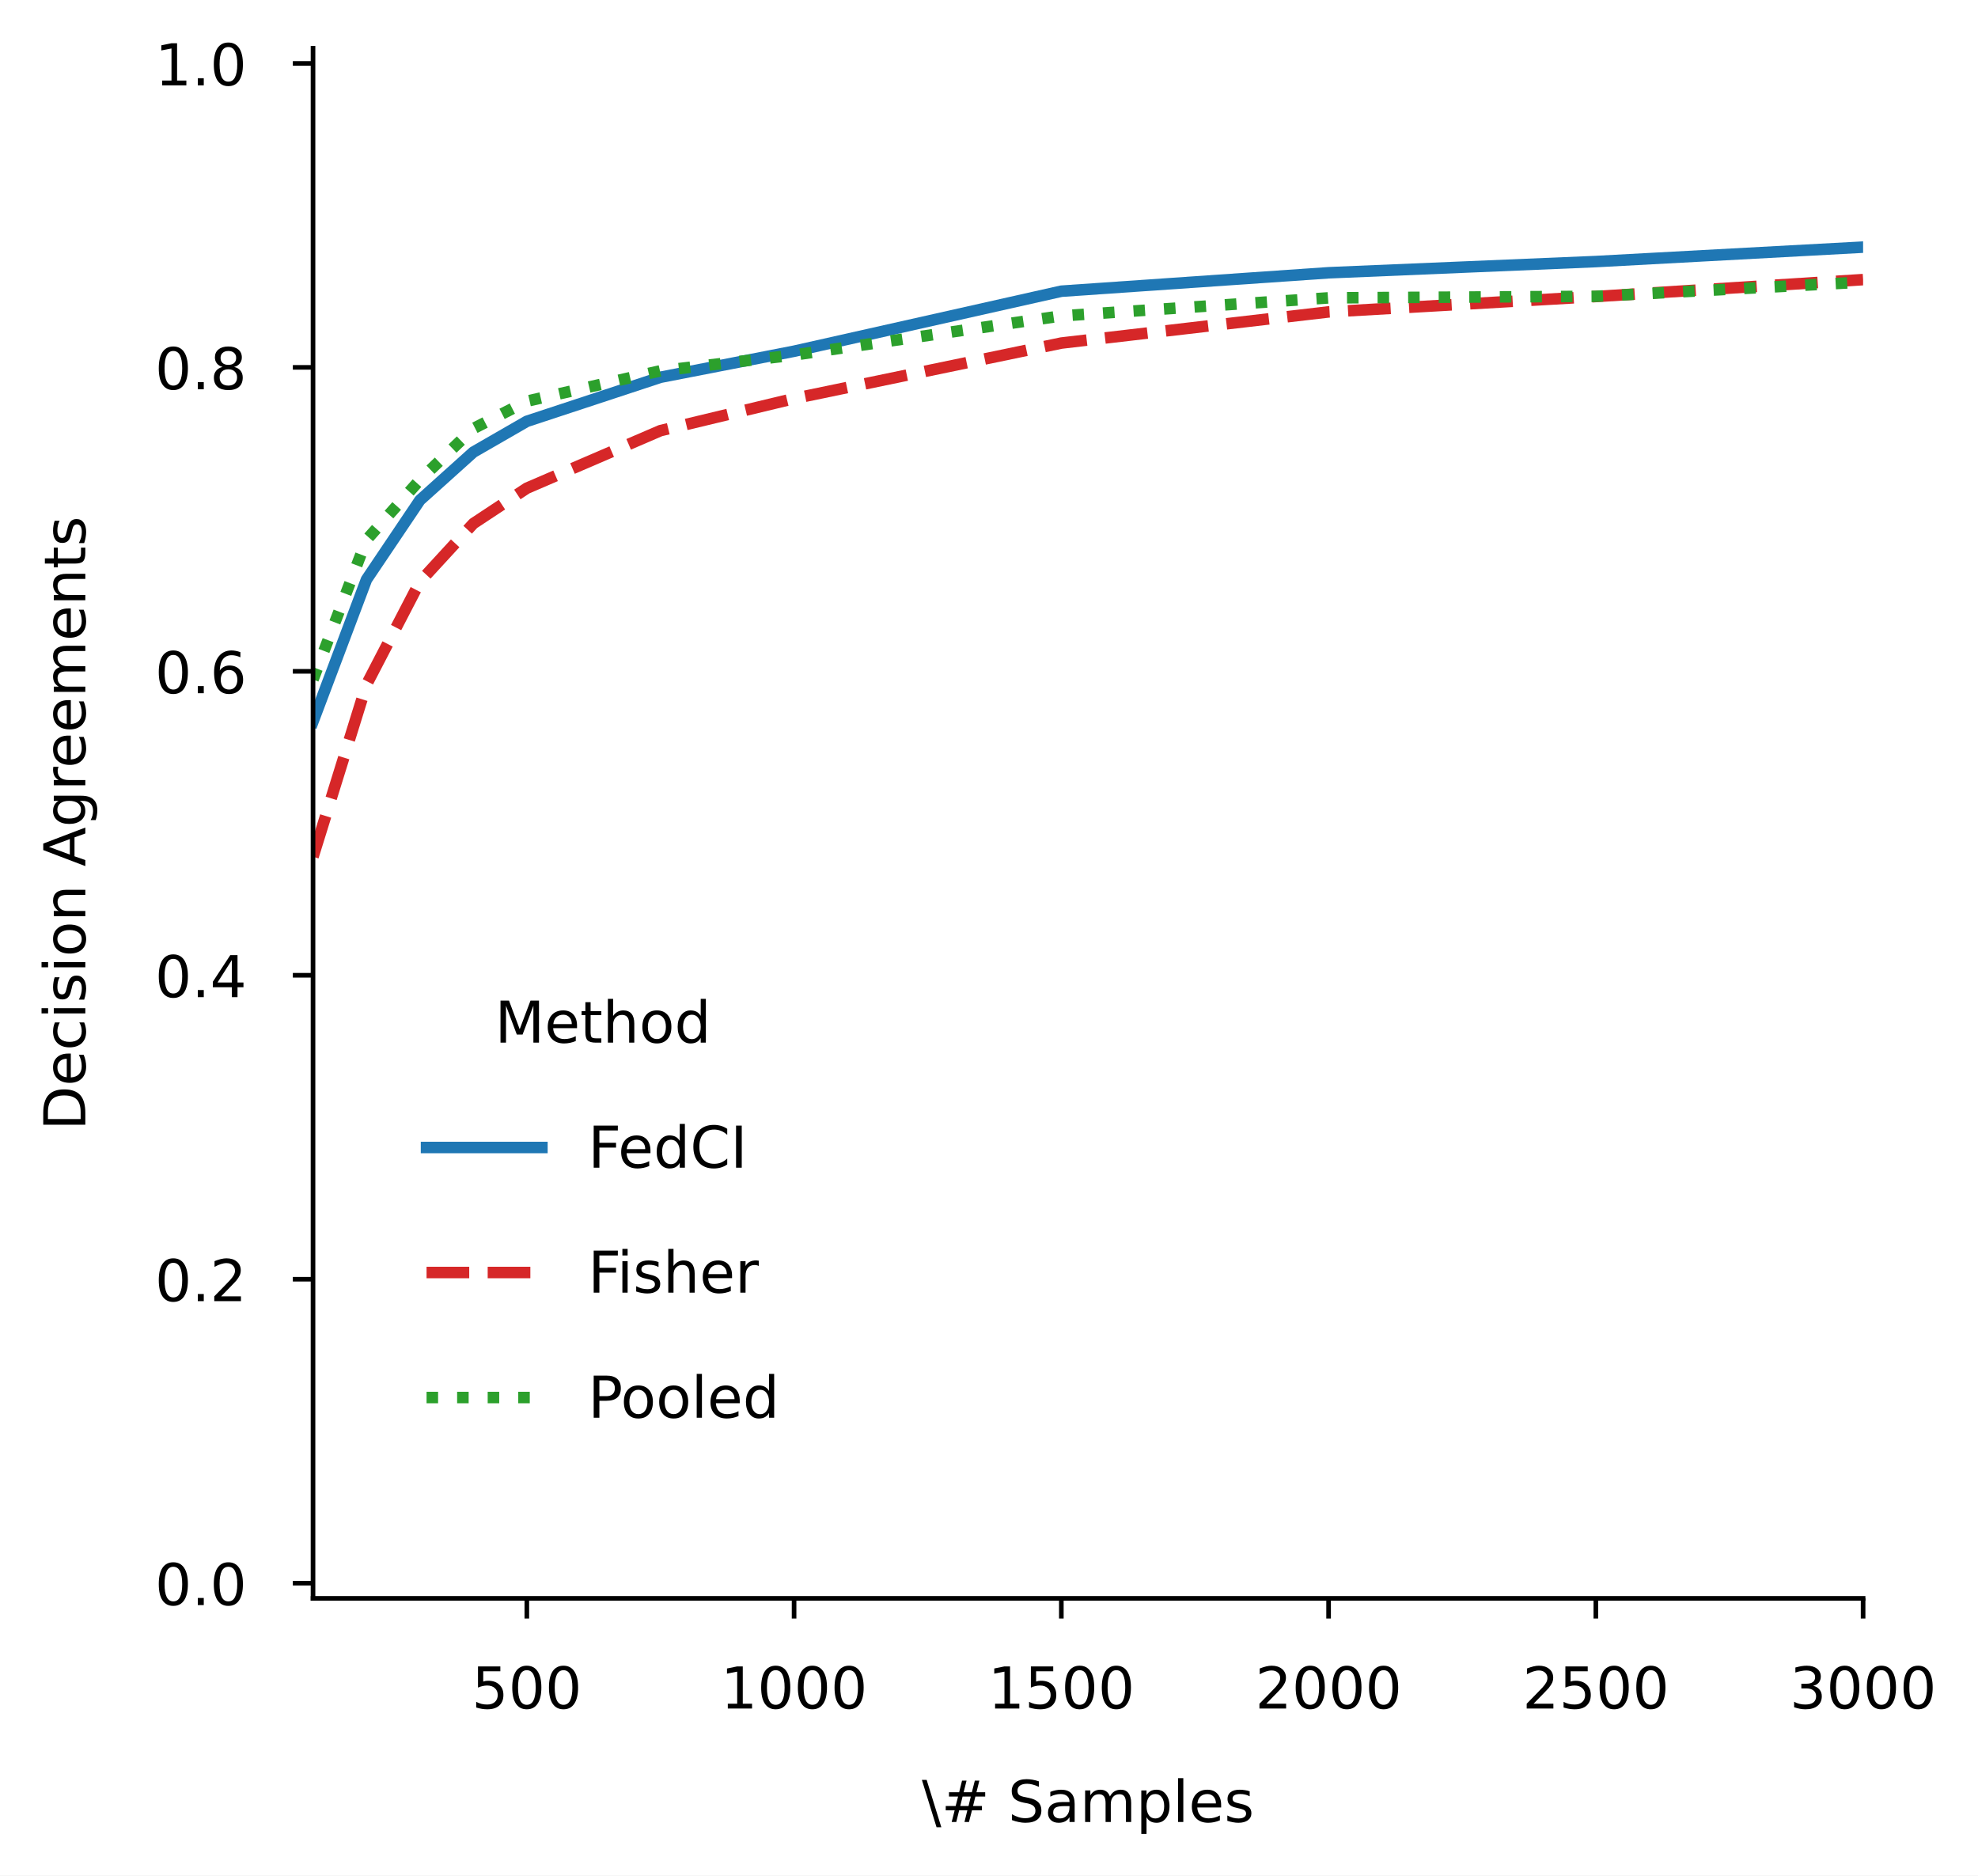
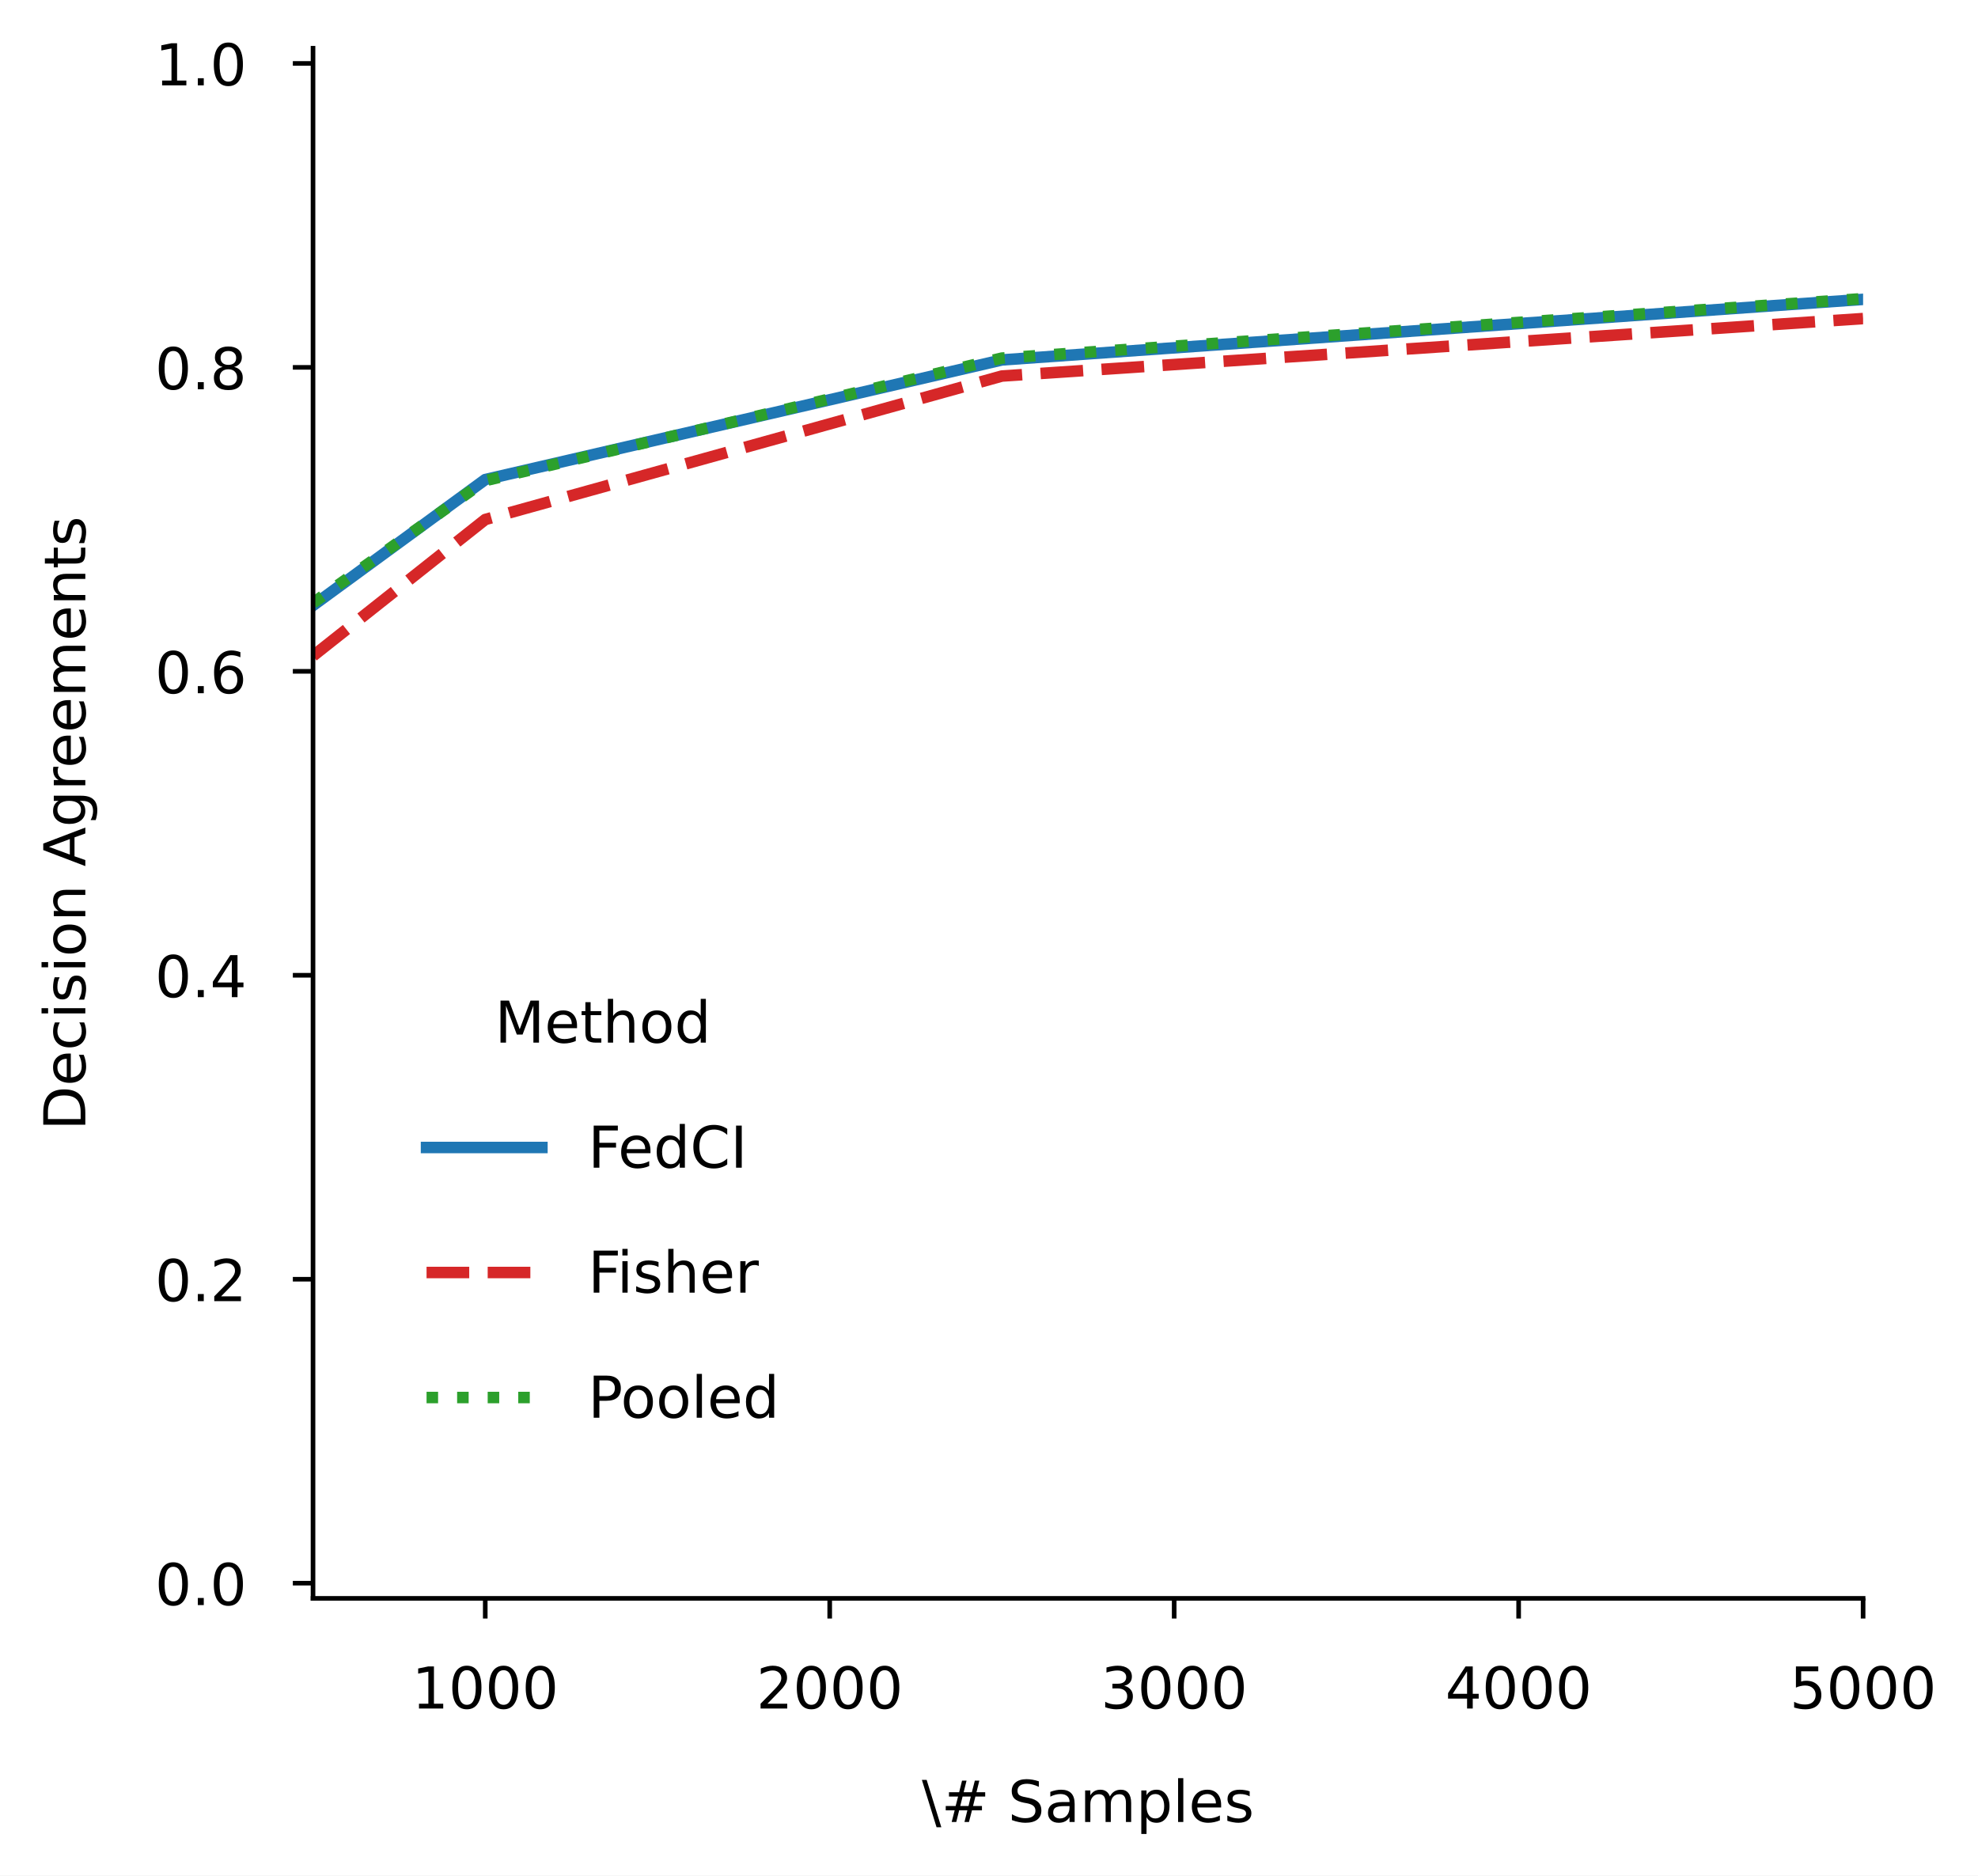
<svg xmlns="http://www.w3.org/2000/svg" xmlns:xlink="http://www.w3.org/1999/xlink" width="343.006pt" height="325.22pt" viewBox="0 0 343.006 325.22" version="1.1">
  <defs>
    <style type="text/css">*{stroke-linejoin: round; stroke-linecap: butt}</style>
  </defs>
  <g id="figure_1">
    <g id="patch_1">
      <path d="M -0 325.22  L 343.006 325.22  L 343.006 0  L -0 0  z " style="fill: #ffffff" />
    </g>
    <g id="axes_1">
      <g id="patch_2">
        <path d="M 54.281 277.164  L 323.081 277.164  L 323.081 8.364  L 54.281 8.364  z " style="fill: #ffffff" />
      </g>
      <g id="line2d_1">
-         <path d="M 54.281 125.107  L 63.55 100.5  L 72.819 86.731  L 82.088 78.397  L 91.357 73.06  L 114.53 65.418  L 137.702 60.905  L 184.047 50.496  L 230.392 47.3  L 276.736 45.357  L 323.081 42.853  " clip-path="url(#p487ab91e96)" style="fill: none; stroke: #1f77b4; stroke-width: 2; stroke-linecap: square" />
+         <path d="M 54.281 104.99  L 84.148 83.156  L 173.748 62.412  L 323.081 51.912  " clip-path="url(#pc4f557894c)" style="fill: none; stroke: #1f77b4; stroke-width: 2; stroke-linecap: square" />
      </g>
      <g id="line2d_2">
-         <path d="M 54.281 148.562  L 63.55 118.717  L 72.819 100.863  L 82.088 90.783  L 91.357 84.656  L 114.53 74.675  L 137.702 69.107  L 184.047 59.489  L 230.392 54.086  L 276.736 51.418  L 323.081 48.486  " clip-path="url(#p487ab91e96)" style="fill: none; stroke-dasharray: 7.4,3.2; stroke-dashoffset: 0; stroke: #d62728; stroke-width: 2" />
+         <path d="M 54.281 113.744  L 84.148 90.084  L 173.748 65.206  L 323.081 55.241  " clip-path="url(#pc4f557894c)" style="fill: none; stroke-dasharray: 7.4,3.2; stroke-dashoffset: 0; stroke: #d62728; stroke-width: 2" />
      </g>
      <g id="matplotlib.axis_1">
        <g id="xtick_1">
          <g id="line2d_3">
            <defs>
-               <path id="m566fa78589" d="M 0 0  L 0 3.5  " style="stroke: #000000; stroke-width: 0.8" />
+               <path id="m9a776d2f37" d="M 0 0  L 0 3.5  " style="stroke: #000000; stroke-width: 0.8" />
            </defs>
            <g>
-               <use xlink:href="#m566fa78589" x="91.357" y="277.164" style="stroke: #000000; stroke-width: 0.8" />
+               <use xlink:href="#m9a776d2f37" x="84.148" y="277.164" style="stroke: #000000; stroke-width: 0.8" />
            </g>
          </g>
          <g id="text_1">
-             <text style="font-size: 10px; font-family: 'DejaVu Sans', 'Bitstream Vera Sans', 'Computer Modern Sans Serif', 'Lucida Grande', 'Verdana', 'Geneva', 'Lucid', 'Arial', 'Helvetica', 'Avant Garde', sans-serif; text-anchor: middle" x="91.357" y="296.262" transform="rotate(-0 91.35711 296.2624)">500</text>
+             <text style="font-size: 10px; font-family: 'DejaVu Sans', 'Bitstream Vera Sans', 'Computer Modern Sans Serif', 'Lucida Grande', 'Verdana', 'Geneva', 'Lucid', 'Arial', 'Helvetica', 'Avant Garde', sans-serif; text-anchor: middle" x="84.148" y="296.262" transform="rotate(-0 84.14792 296.2624)">1000</text>
          </g>
        </g>
        <g id="xtick_2">
          <g id="line2d_4">
            <g>
-               <use xlink:href="#m566fa78589" x="137.702" y="277.164" style="stroke: #000000; stroke-width: 0.8" />
+               <use xlink:href="#m9a776d2f37" x="143.881" y="277.164" style="stroke: #000000; stroke-width: 0.8" />
            </g>
          </g>
          <g id="text_2">
-             <text style="font-size: 10px; font-family: 'DejaVu Sans', 'Bitstream Vera Sans', 'Computer Modern Sans Serif', 'Lucida Grande', 'Verdana', 'Geneva', 'Lucid', 'Arial', 'Helvetica', 'Avant Garde', sans-serif; text-anchor: middle" x="137.702" y="296.262" transform="rotate(-0 137.7019 296.2624)">1000</text>
+             <text style="font-size: 10px; font-family: 'DejaVu Sans', 'Bitstream Vera Sans', 'Computer Modern Sans Serif', 'Lucida Grande', 'Verdana', 'Geneva', 'Lucid', 'Arial', 'Helvetica', 'Avant Garde', sans-serif; text-anchor: middle" x="143.881" y="296.262" transform="rotate(-0 143.8812 296.2624)">2000</text>
          </g>
        </g>
        <g id="xtick_3">
          <g id="line2d_5">
            <g>
-               <use xlink:href="#m566fa78589" x="184.047" y="277.164" style="stroke: #000000; stroke-width: 0.8" />
+               <use xlink:href="#m9a776d2f37" x="203.615" y="277.164" style="stroke: #000000; stroke-width: 0.8" />
            </g>
          </g>
          <g id="text_3">
-             <text style="font-size: 10px; font-family: 'DejaVu Sans', 'Bitstream Vera Sans', 'Computer Modern Sans Serif', 'Lucida Grande', 'Verdana', 'Geneva', 'Lucid', 'Arial', 'Helvetica', 'Avant Garde', sans-serif; text-anchor: middle" x="184.047" y="296.262" transform="rotate(-0 184.0468 296.2624)">1500</text>
+             <text style="font-size: 10px; font-family: 'DejaVu Sans', 'Bitstream Vera Sans', 'Computer Modern Sans Serif', 'Lucida Grande', 'Verdana', 'Geneva', 'Lucid', 'Arial', 'Helvetica', 'Avant Garde', sans-serif; text-anchor: middle" x="203.615" y="296.262" transform="rotate(-0 203.6146 296.2624)">3000</text>
          </g>
        </g>
        <g id="xtick_4">
          <g id="line2d_6">
            <g>
-               <use xlink:href="#m566fa78589" x="230.392" y="277.164" style="stroke: #000000; stroke-width: 0.8" />
+               <use xlink:href="#m9a776d2f37" x="263.348" y="277.164" style="stroke: #000000; stroke-width: 0.8" />
            </g>
          </g>
          <g id="text_4">
-             <text style="font-size: 10px; font-family: 'DejaVu Sans', 'Bitstream Vera Sans', 'Computer Modern Sans Serif', 'Lucida Grande', 'Verdana', 'Geneva', 'Lucid', 'Arial', 'Helvetica', 'Avant Garde', sans-serif; text-anchor: middle" x="230.392" y="296.262" transform="rotate(-0 230.3916 296.2624)">2000</text>
+             <text style="font-size: 10px; font-family: 'DejaVu Sans', 'Bitstream Vera Sans', 'Computer Modern Sans Serif', 'Lucida Grande', 'Verdana', 'Geneva', 'Lucid', 'Arial', 'Helvetica', 'Avant Garde', sans-serif; text-anchor: middle" x="263.348" y="296.262" transform="rotate(-0 263.3479 296.2624)">4000</text>
          </g>
        </g>
        <g id="xtick_5">
          <g id="line2d_7">
            <g>
-               <use xlink:href="#m566fa78589" x="276.736" y="277.164" style="stroke: #000000; stroke-width: 0.8" />
+               <use xlink:href="#m9a776d2f37" x="323.081" y="277.164" style="stroke: #000000; stroke-width: 0.8" />
            </g>
          </g>
          <g id="text_5">
-             <text style="font-size: 10px; font-family: 'DejaVu Sans', 'Bitstream Vera Sans', 'Computer Modern Sans Serif', 'Lucida Grande', 'Verdana', 'Geneva', 'Lucid', 'Arial', 'Helvetica', 'Avant Garde', sans-serif; text-anchor: middle" x="276.736" y="296.262" transform="rotate(-0 276.7364 296.2624)">2500</text>
+             <text style="font-size: 10px; font-family: 'DejaVu Sans', 'Bitstream Vera Sans', 'Computer Modern Sans Serif', 'Lucida Grande', 'Verdana', 'Geneva', 'Lucid', 'Arial', 'Helvetica', 'Avant Garde', sans-serif; text-anchor: middle" x="323.081" y="296.262" transform="rotate(-0 323.0813 296.2624)">5000</text>
          </g>
        </g>
-         <g id="xtick_6">
-           <g id="line2d_8">
-             <g>
-               <use xlink:href="#m566fa78589" x="323.081" y="277.164" style="stroke: #000000; stroke-width: 0.8" />
-             </g>
-           </g>
-           <g id="text_6">
-             <text style="font-size: 10px; font-family: 'DejaVu Sans', 'Bitstream Vera Sans', 'Computer Modern Sans Serif', 'Lucida Grande', 'Verdana', 'Geneva', 'Lucid', 'Arial', 'Helvetica', 'Avant Garde', sans-serif; text-anchor: middle" x="323.081" y="296.262" transform="rotate(-0 323.0813 296.2624)">3000</text>
-           </g>
-         </g>
-         <g id="text_7">
+         <g id="text_6">
          <text style="font-size: 10px; font-family: 'DejaVu Sans', 'Bitstream Vera Sans', 'Computer Modern Sans Serif', 'Lucida Grande', 'Verdana', 'Geneva', 'Lucid', 'Arial', 'Helvetica', 'Avant Garde', sans-serif; text-anchor: middle" x="188.681" y="315.94" transform="rotate(-0 188.6813 315.9405)">\# Samples</text>
        </g>
      </g>
      <g id="matplotlib.axis_2">
        <g id="ytick_1">
-           <g id="line2d_9">
+           <g id="line2d_8">
            <defs>
-               <path id="ma425a832e0" d="M 0 0  L -3.5 0  " style="stroke: #000000; stroke-width: 0.8" />
+               <path id="mca70464835" d="M 0 0  L -3.5 0  " style="stroke: #000000; stroke-width: 0.8" />
            </defs>
            <g>
-               <use xlink:href="#ma425a832e0" x="54.281" y="274.529" style="stroke: #000000; stroke-width: 0.8" />
+               <use xlink:href="#mca70464835" x="54.281" y="274.529" style="stroke: #000000; stroke-width: 0.8" />
            </g>
          </g>
-           <g id="text_8">
+           <g id="text_7">
            <text style="font-size: 10px; font-family: 'DejaVu Sans', 'Bitstream Vera Sans', 'Computer Modern Sans Serif', 'Lucida Grande', 'Verdana', 'Geneva', 'Lucid', 'Arial', 'Helvetica', 'Avant Garde', sans-serif; text-anchor: end" x="42.781" y="278.328" transform="rotate(-0 42.78125 278.3278)">0.0</text>
          </g>
        </g>
        <g id="ytick_2">
-           <g id="line2d_10">
+           <g id="line2d_9">
            <g>
-               <use xlink:href="#ma425a832e0" x="54.281" y="221.823" style="stroke: #000000; stroke-width: 0.8" />
+               <use xlink:href="#mca70464835" x="54.281" y="221.823" style="stroke: #000000; stroke-width: 0.8" />
            </g>
          </g>
-           <g id="text_9">
+           <g id="text_8">
            <text style="font-size: 10px; font-family: 'DejaVu Sans', 'Bitstream Vera Sans', 'Computer Modern Sans Serif', 'Lucida Grande', 'Verdana', 'Geneva', 'Lucid', 'Arial', 'Helvetica', 'Avant Garde', sans-serif; text-anchor: end" x="42.781" y="225.622" transform="rotate(-0 42.78125 225.622)">0.2</text>
          </g>
        </g>
        <g id="ytick_3">
-           <g id="line2d_11">
+           <g id="line2d_10">
            <g>
-               <use xlink:href="#ma425a832e0" x="54.281" y="169.117" style="stroke: #000000; stroke-width: 0.8" />
+               <use xlink:href="#mca70464835" x="54.281" y="169.117" style="stroke: #000000; stroke-width: 0.8" />
            </g>
          </g>
-           <g id="text_10">
+           <g id="text_9">
            <text style="font-size: 10px; font-family: 'DejaVu Sans', 'Bitstream Vera Sans', 'Computer Modern Sans Serif', 'Lucida Grande', 'Verdana', 'Geneva', 'Lucid', 'Arial', 'Helvetica', 'Avant Garde', sans-serif; text-anchor: end" x="42.781" y="172.916" transform="rotate(-0 42.78125 172.9161)">0.4</text>
          </g>
        </g>
        <g id="ytick_4">
-           <g id="line2d_12">
+           <g id="line2d_11">
            <g>
-               <use xlink:href="#ma425a832e0" x="54.281" y="116.411" style="stroke: #000000; stroke-width: 0.8" />
+               <use xlink:href="#mca70464835" x="54.281" y="116.411" style="stroke: #000000; stroke-width: 0.8" />
            </g>
          </g>
-           <g id="text_11">
+           <g id="text_10">
            <text style="font-size: 10px; font-family: 'DejaVu Sans', 'Bitstream Vera Sans', 'Computer Modern Sans Serif', 'Lucida Grande', 'Verdana', 'Geneva', 'Lucid', 'Arial', 'Helvetica', 'Avant Garde', sans-serif; text-anchor: end" x="42.781" y="120.21" transform="rotate(-0 42.78125 120.2102)">0.6</text>
          </g>
        </g>
        <g id="ytick_5">
-           <g id="line2d_13">
+           <g id="line2d_12">
            <g>
-               <use xlink:href="#ma425a832e0" x="54.281" y="63.705" style="stroke: #000000; stroke-width: 0.8" />
+               <use xlink:href="#mca70464835" x="54.281" y="63.705" style="stroke: #000000; stroke-width: 0.8" />
            </g>
          </g>
-           <g id="text_12">
+           <g id="text_11">
            <text style="font-size: 10px; font-family: 'DejaVu Sans', 'Bitstream Vera Sans', 'Computer Modern Sans Serif', 'Lucida Grande', 'Verdana', 'Geneva', 'Lucid', 'Arial', 'Helvetica', 'Avant Garde', sans-serif; text-anchor: end" x="42.781" y="67.504" transform="rotate(-0 42.78125 67.50432)">0.8</text>
          </g>
        </g>
        <g id="ytick_6">
-           <g id="line2d_14">
+           <g id="line2d_13">
            <g>
-               <use xlink:href="#ma425a832e0" x="54.281" y="10.999" style="stroke: #000000; stroke-width: 0.8" />
+               <use xlink:href="#mca70464835" x="54.281" y="10.999" style="stroke: #000000; stroke-width: 0.8" />
            </g>
          </g>
-           <g id="text_13">
+           <g id="text_12">
            <text style="font-size: 10px; font-family: 'DejaVu Sans', 'Bitstream Vera Sans', 'Computer Modern Sans Serif', 'Lucida Grande', 'Verdana', 'Geneva', 'Lucid', 'Arial', 'Helvetica', 'Avant Garde', sans-serif; text-anchor: end" x="42.781" y="14.798" transform="rotate(-0 42.78125 14.79844)">1.0</text>
          </g>
        </g>
-         <g id="text_14">
+         <g id="text_13">
          <text style="font-size: 10px; font-family: 'DejaVu Sans', 'Bitstream Vera Sans', 'Computer Modern Sans Serif', 'Lucida Grande', 'Verdana', 'Geneva', 'Lucid', 'Arial', 'Helvetica', 'Avant Garde', sans-serif; text-anchor: middle" x="14.798" y="142.764" transform="rotate(-90 14.79844 142.7639)">Decision Agreements</text>
        </g>
      </g>
-       <g id="line2d_15">
-         <path d="M 54.281 117.827  L 63.55 93.616  L 72.819 83.206  L 82.088 74.312  L 91.357 69.569  L 114.53 64.298  L 137.702 61.564  L 184.047 54.778  L 230.392 51.649  L 276.736 51.385  L 323.081 48.915  " clip-path="url(#p487ab91e96)" style="fill: none; stroke-dasharray: 2,3.3; stroke-dashoffset: 0; stroke: #2ca02c; stroke-width: 2" />
+       <g id="line2d_14">
+         <path d="M 54.281 104.546  L 84.148 83.348  L 173.748 62.092  L 323.081 51.784  " clip-path="url(#pc4f557894c)" style="fill: none; stroke-dasharray: 2,3.3; stroke-dashoffset: 0; stroke: #2ca02c; stroke-width: 2" />
      </g>
      <g id="patch_3">
        <path d="M 54.281 277.164  L 54.281 8.364  " style="fill: none; stroke: #000000; stroke-width: 0.8; stroke-linejoin: miter; stroke-linecap: square" />
      </g>
      <g id="patch_4">
        <path d="M 54.281 277.164  L 323.081 277.164  " style="fill: none; stroke: #000000; stroke-width: 0.8; stroke-linejoin: miter; stroke-linecap: square" />
      </g>
      <g id="legend_1">
-         <g id="text_15">
+         <g id="text_14">
          <text style="font-size: 10px; font-family: 'DejaVu Sans', 'Bitstream Vera Sans', 'Computer Modern Sans Serif', 'Lucida Grande', 'Verdana', 'Geneva', 'Lucid', 'Arial', 'Helvetica', 'Avant Garde', sans-serif; text-anchor: start" x="85.808" y="180.802" transform="rotate(-0 85.80831 180.8024)">Method</text>
        </g>
-         <g id="line2d_16">
+         <g id="line2d_15">
          <path d="M 73.969 198.98  L 83.969 198.98  L 93.969 198.98  " style="fill: none; stroke: #1f77b4; stroke-width: 2; stroke-linecap: square" />
        </g>
-         <g id="text_16">
+         <g id="text_15">
          <text style="font-size: 10px; font-family: 'DejaVu Sans', 'Bitstream Vera Sans', 'Computer Modern Sans Serif', 'Lucida Grande', 'Verdana', 'Geneva', 'Lucid', 'Arial', 'Helvetica', 'Avant Garde', sans-serif; text-anchor: start" x="101.969" y="202.48" transform="rotate(-0 101.9693 202.4805)">FedCI</text>
        </g>
-         <g id="line2d_17">
+         <g id="line2d_16">
          <path d="M 73.969 220.659  L 83.969 220.659  L 93.969 220.659  " style="fill: none; stroke-dasharray: 7.4,3.2; stroke-dashoffset: 0; stroke: #d62728; stroke-width: 2" />
        </g>
-         <g id="text_17">
+         <g id="text_16">
          <text style="font-size: 10px; font-family: 'DejaVu Sans', 'Bitstream Vera Sans', 'Computer Modern Sans Serif', 'Lucida Grande', 'Verdana', 'Geneva', 'Lucid', 'Arial', 'Helvetica', 'Avant Garde', sans-serif; text-anchor: start" x="101.969" y="224.159" transform="rotate(-0 101.9693 224.1586)">Fisher</text>
        </g>
-         <g id="line2d_18">
+         <g id="line2d_17">
          <path d="M 73.969 242.337  L 83.969 242.337  L 93.969 242.337  " style="fill: none; stroke-dasharray: 2,3.3; stroke-dashoffset: 0; stroke: #2ca02c; stroke-width: 2" />
        </g>
-         <g id="text_18">
+         <g id="text_17">
          <text style="font-size: 10px; font-family: 'DejaVu Sans', 'Bitstream Vera Sans', 'Computer Modern Sans Serif', 'Lucida Grande', 'Verdana', 'Geneva', 'Lucid', 'Arial', 'Helvetica', 'Avant Garde', sans-serif; text-anchor: start" x="101.969" y="245.837" transform="rotate(-0 101.9693 245.8367)">Pooled</text>
        </g>
      </g>
    </g>
  </g>
  <defs>
-     <clipPath id="p487ab91e96">
+     <clipPath id="pc4f557894c">
      <rect x="54.281" y="8.364" width="268.8" height="268.8" />
    </clipPath>
  </defs>
</svg>
